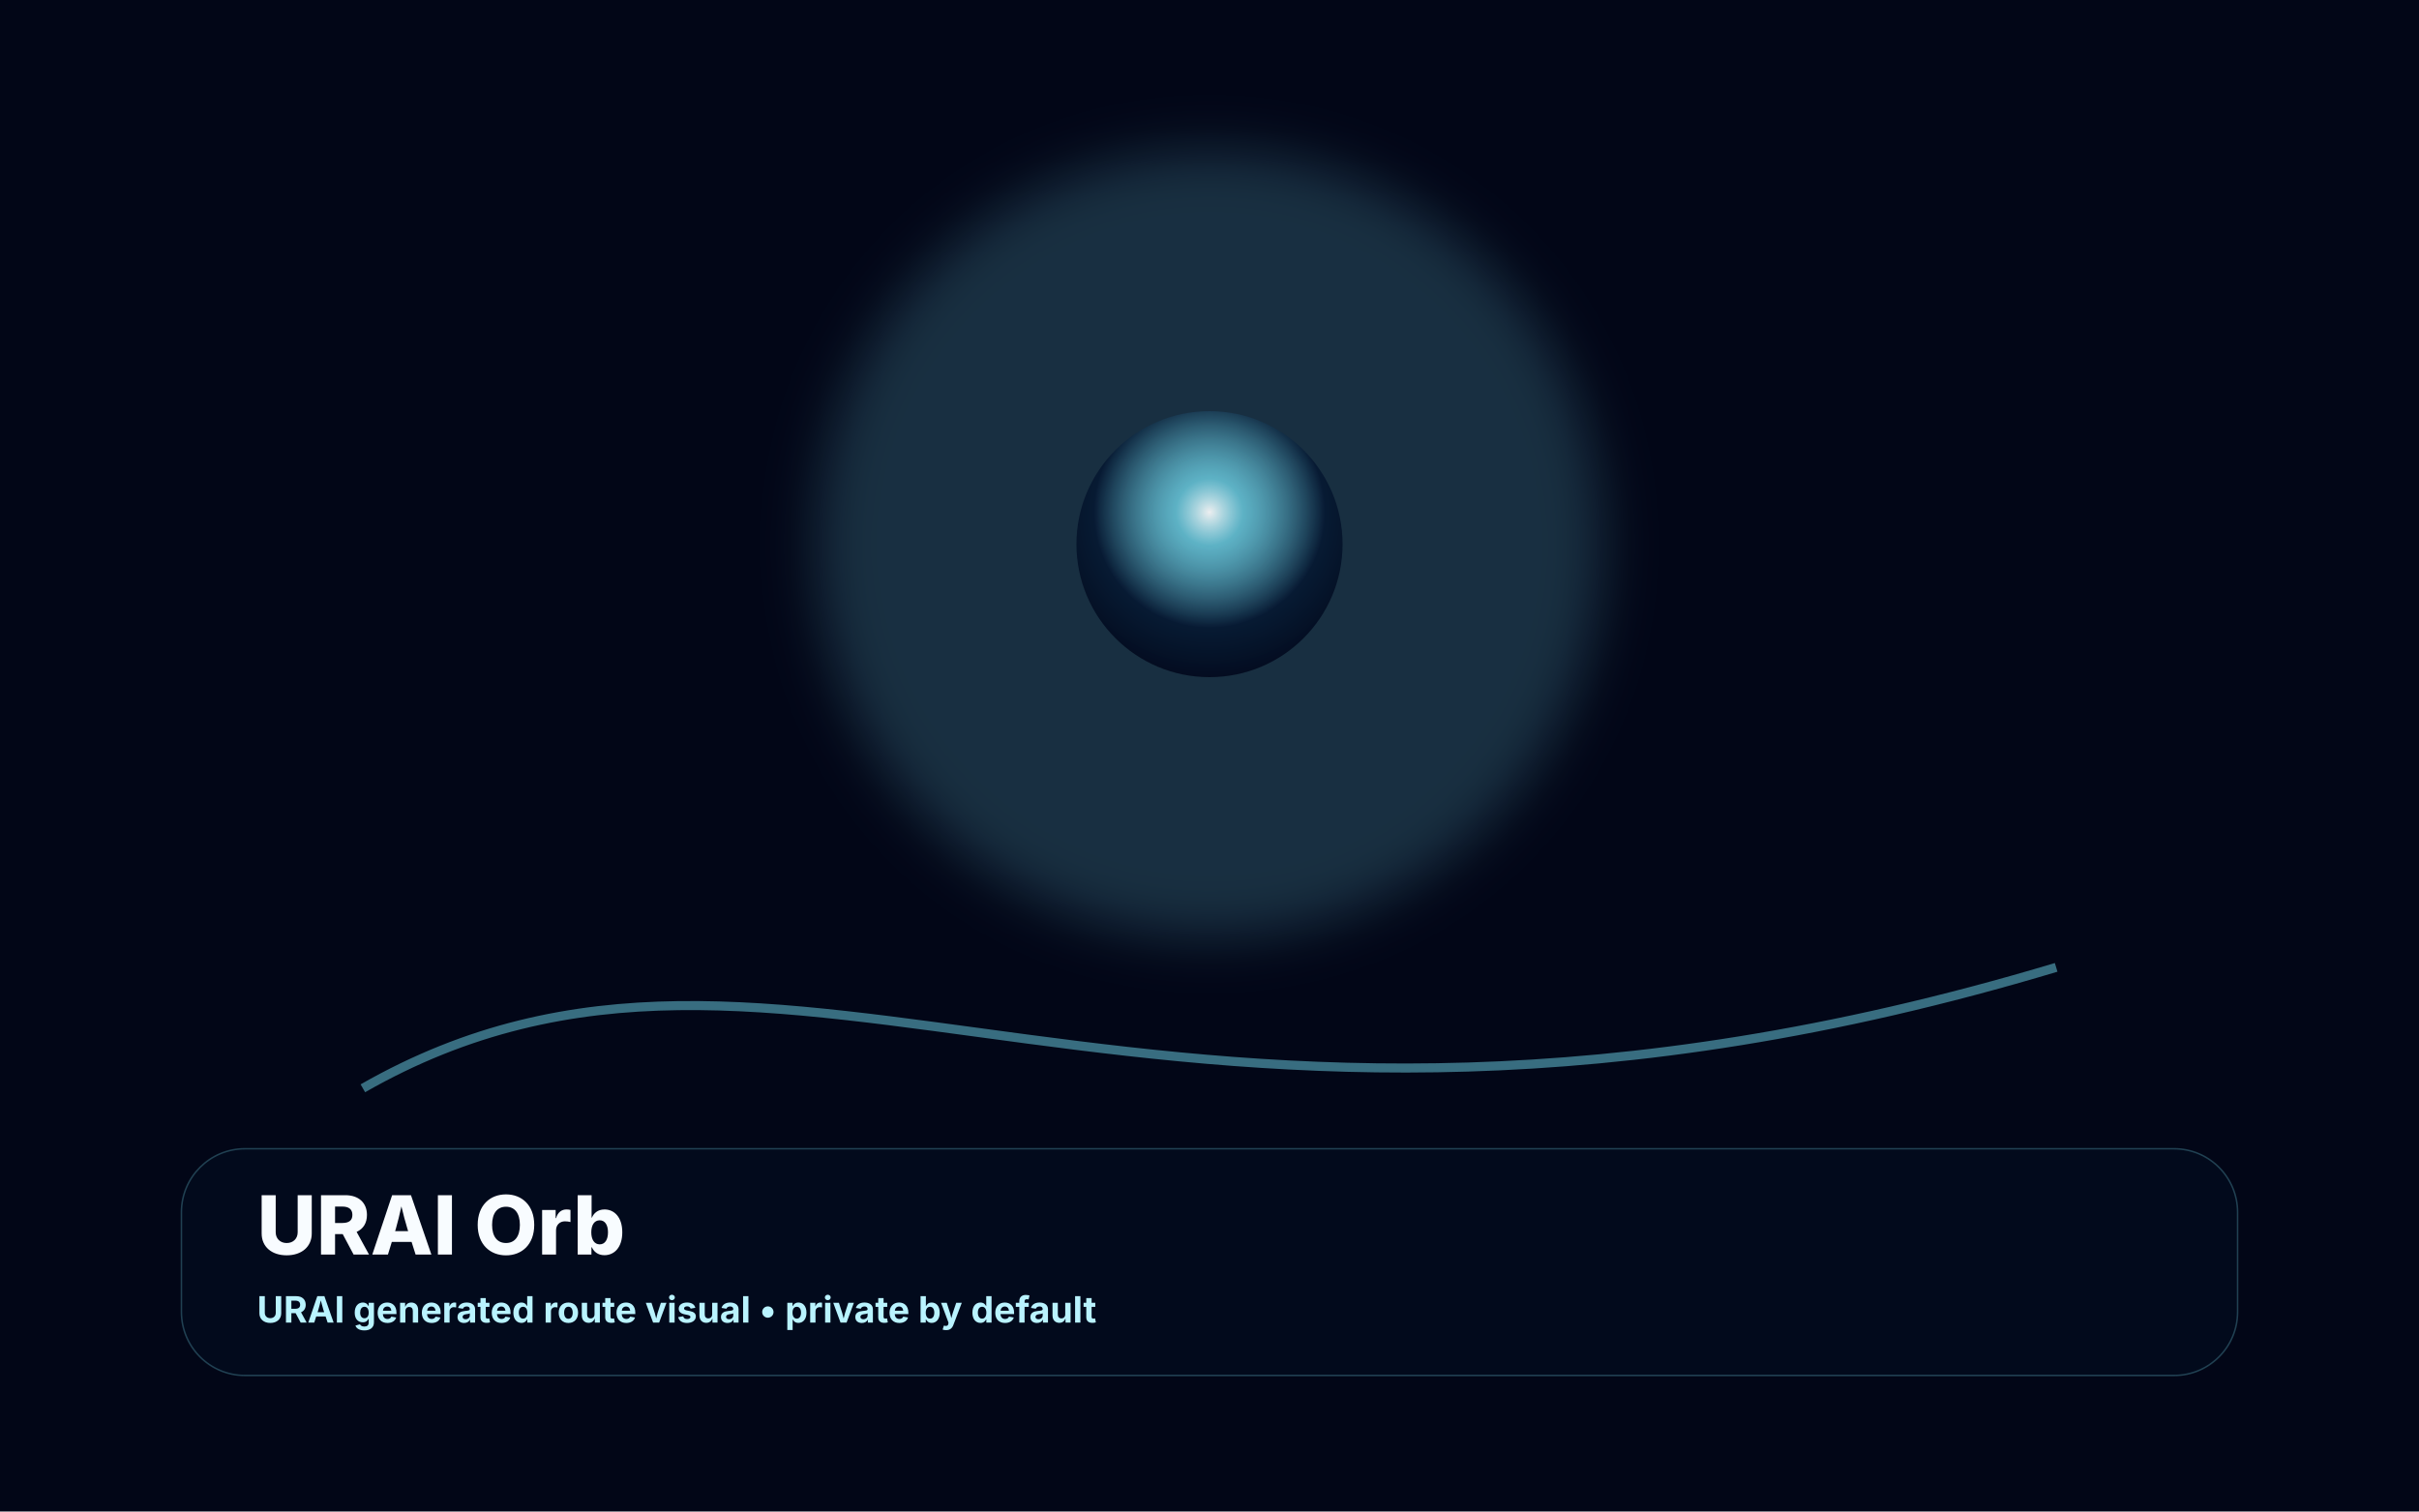
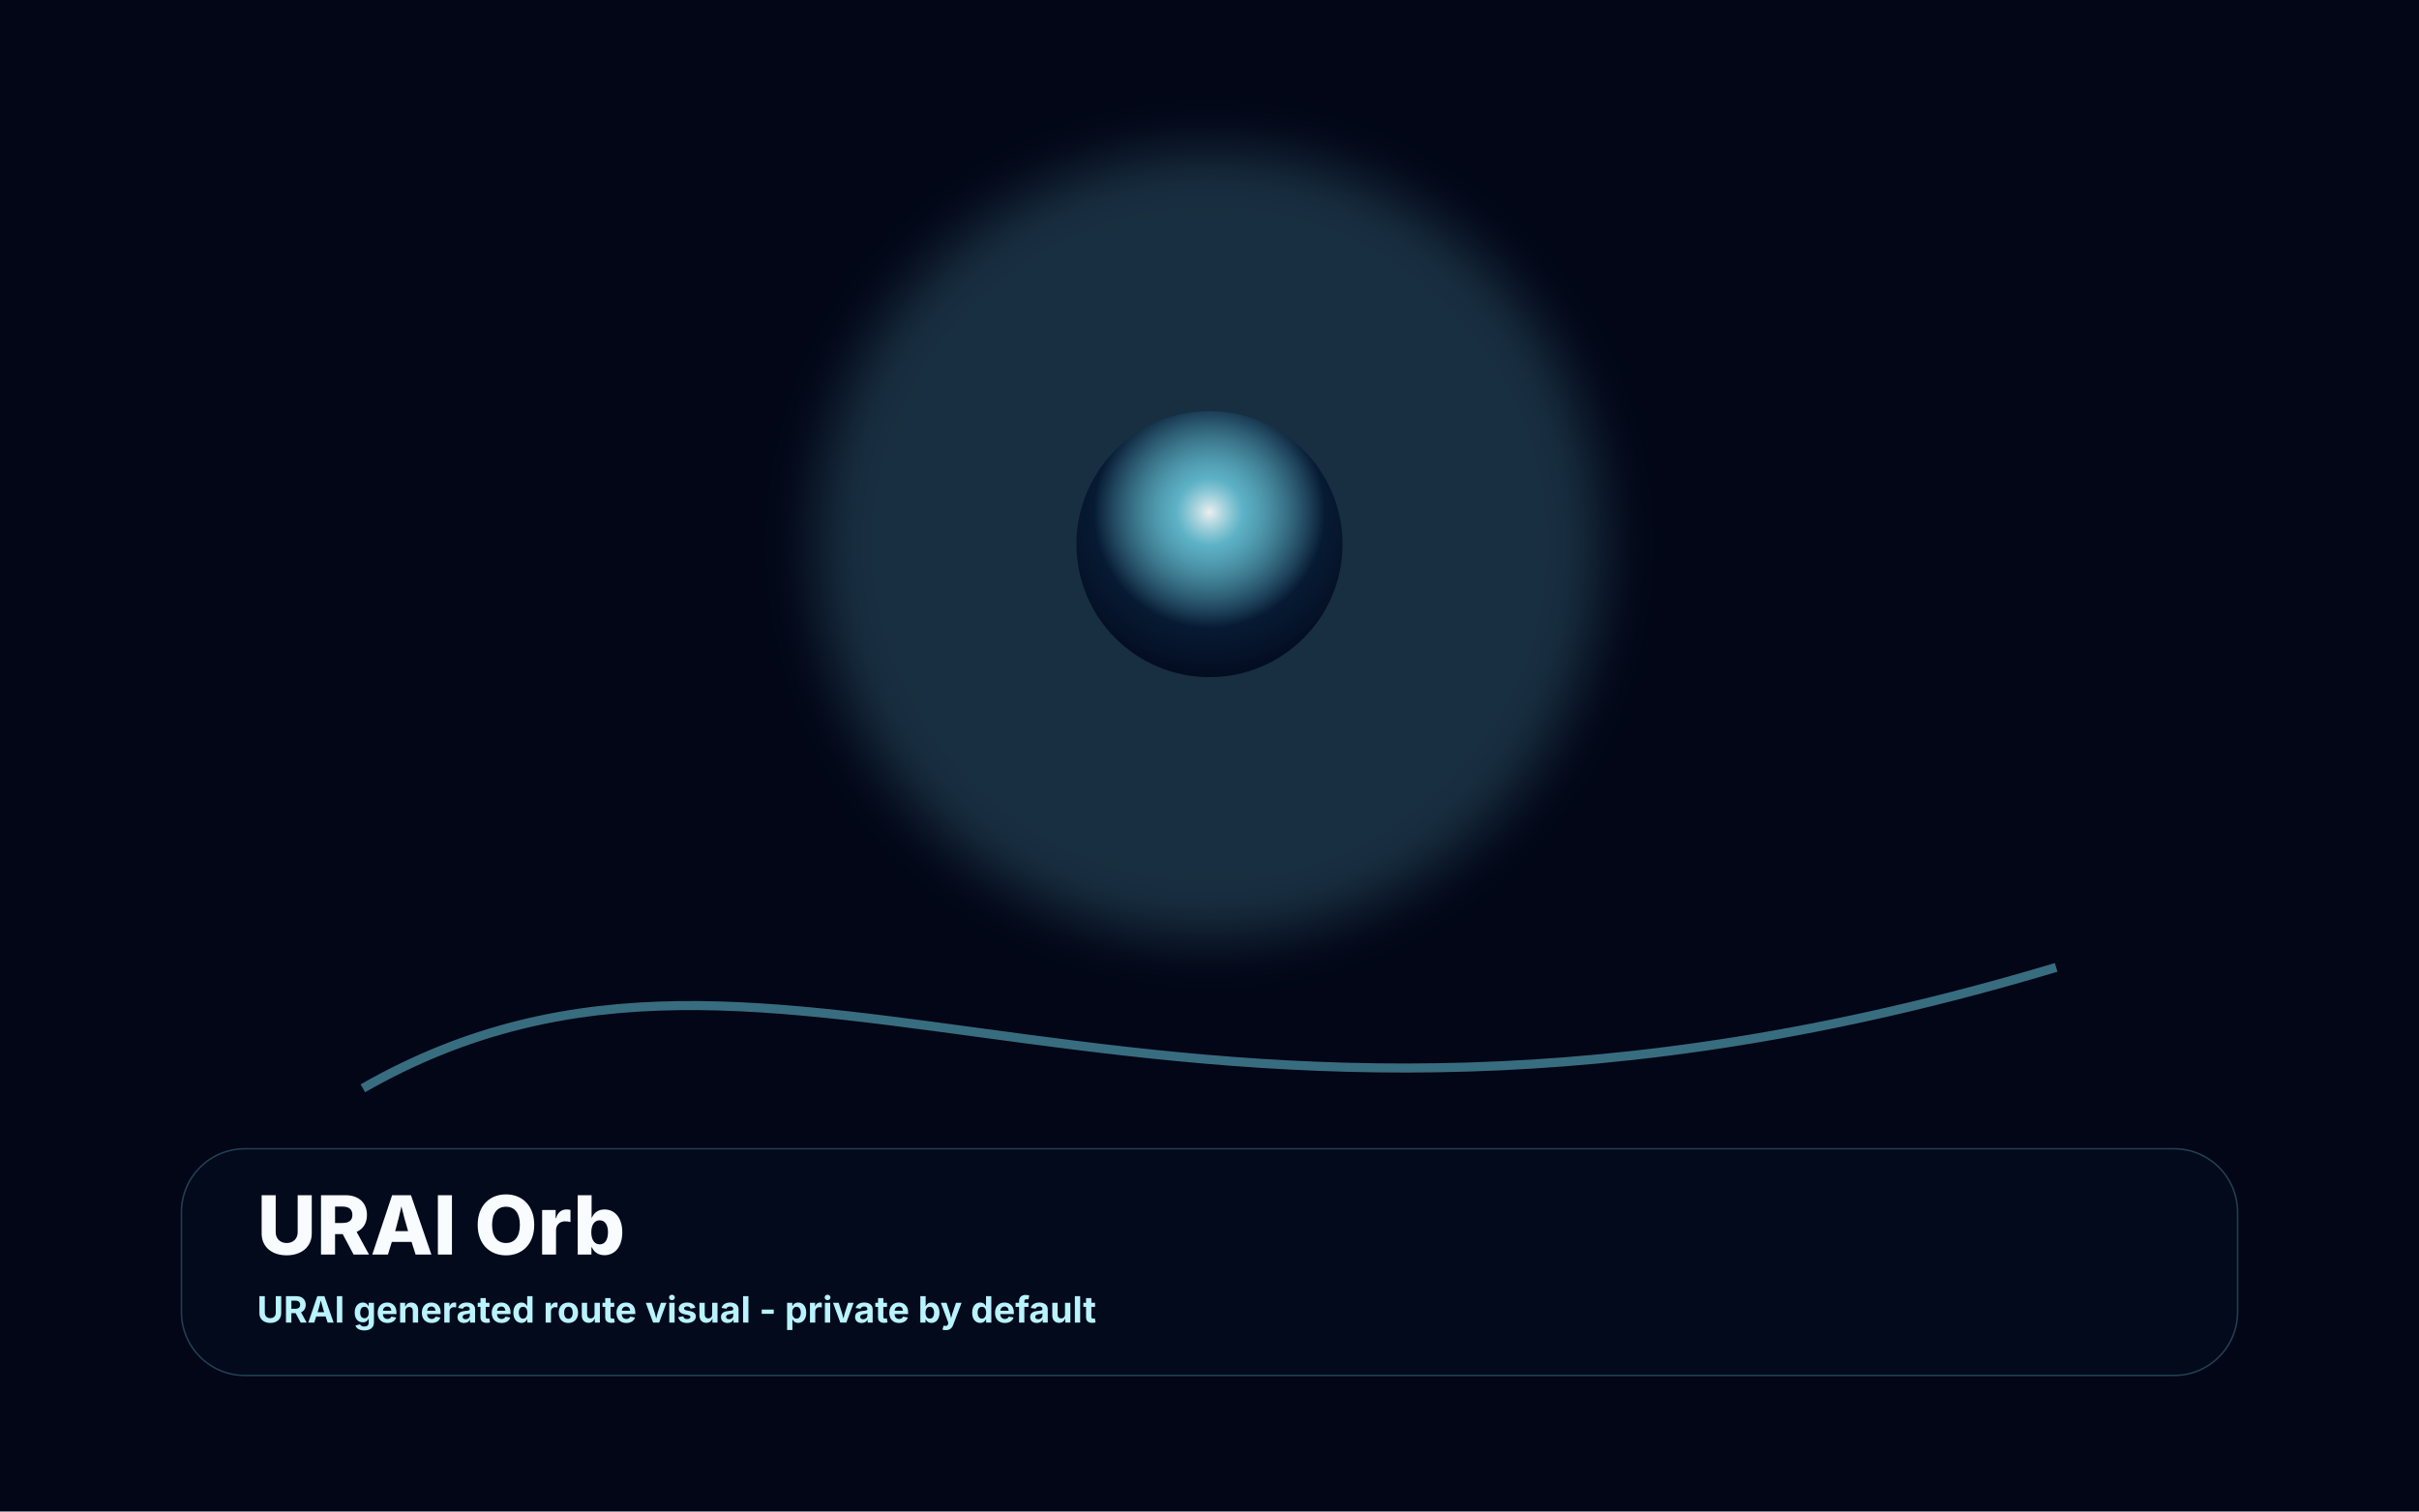
<svg xmlns="http://www.w3.org/2000/svg" viewBox="0 0 1600 1000" role="img" aria-label="URAI Orb">
  <defs>
    <radialGradient id="g" cx="50%" cy="38%" r="70%">
      <stop offset="0" stop-color="#ffffff" stop-opacity=".92" />
      <stop offset=".18" stop-color="#7beafe" stop-opacity=".7" />
      <stop offset=".62" stop-color="#071a33" stop-opacity=".98" />
      <stop offset="1" stop-color="#020617" />
    </radialGradient>
    <filter id="blur">
      <feGaussianBlur stdDeviation="18" />
    </filter>
  </defs>
  <rect width="1600" height="1000" fill="#020617" />
  <circle cx="800" cy="360" r="260" fill="#7beafe" opacity=".18" filter="url(#blur)" />
  <circle cx="800" cy="360" r="88" fill="url(#g)" />
  <path d="M240 720 C520 560 760 820 1360 640" fill="none" stroke="#7beafe" stroke-width="6" opacity=".45" />
  <rect x="120" y="760" width="1360" height="150" rx="42" fill="#030b1d" opacity=".78" stroke="#7beafe" stroke-opacity=".32" />
  <text x="170" y="830" font-family="Inter,Arial,sans-serif" font-size="54" font-weight="800" fill="#f8fcff">URAI Orb</text>
-   <text x="170" y="875" font-family="Inter,Arial,sans-serif" font-size="24" font-weight="700" fill="#b9f3ff">URAI generated route visual • private by default</text>
+   <text x="170" y="875" font-family="Inter,Arial,sans-serif" font-size="24" font-weight="700" fill="#b9f3ff">URAI generated route visual - private by default</text>
</svg>
